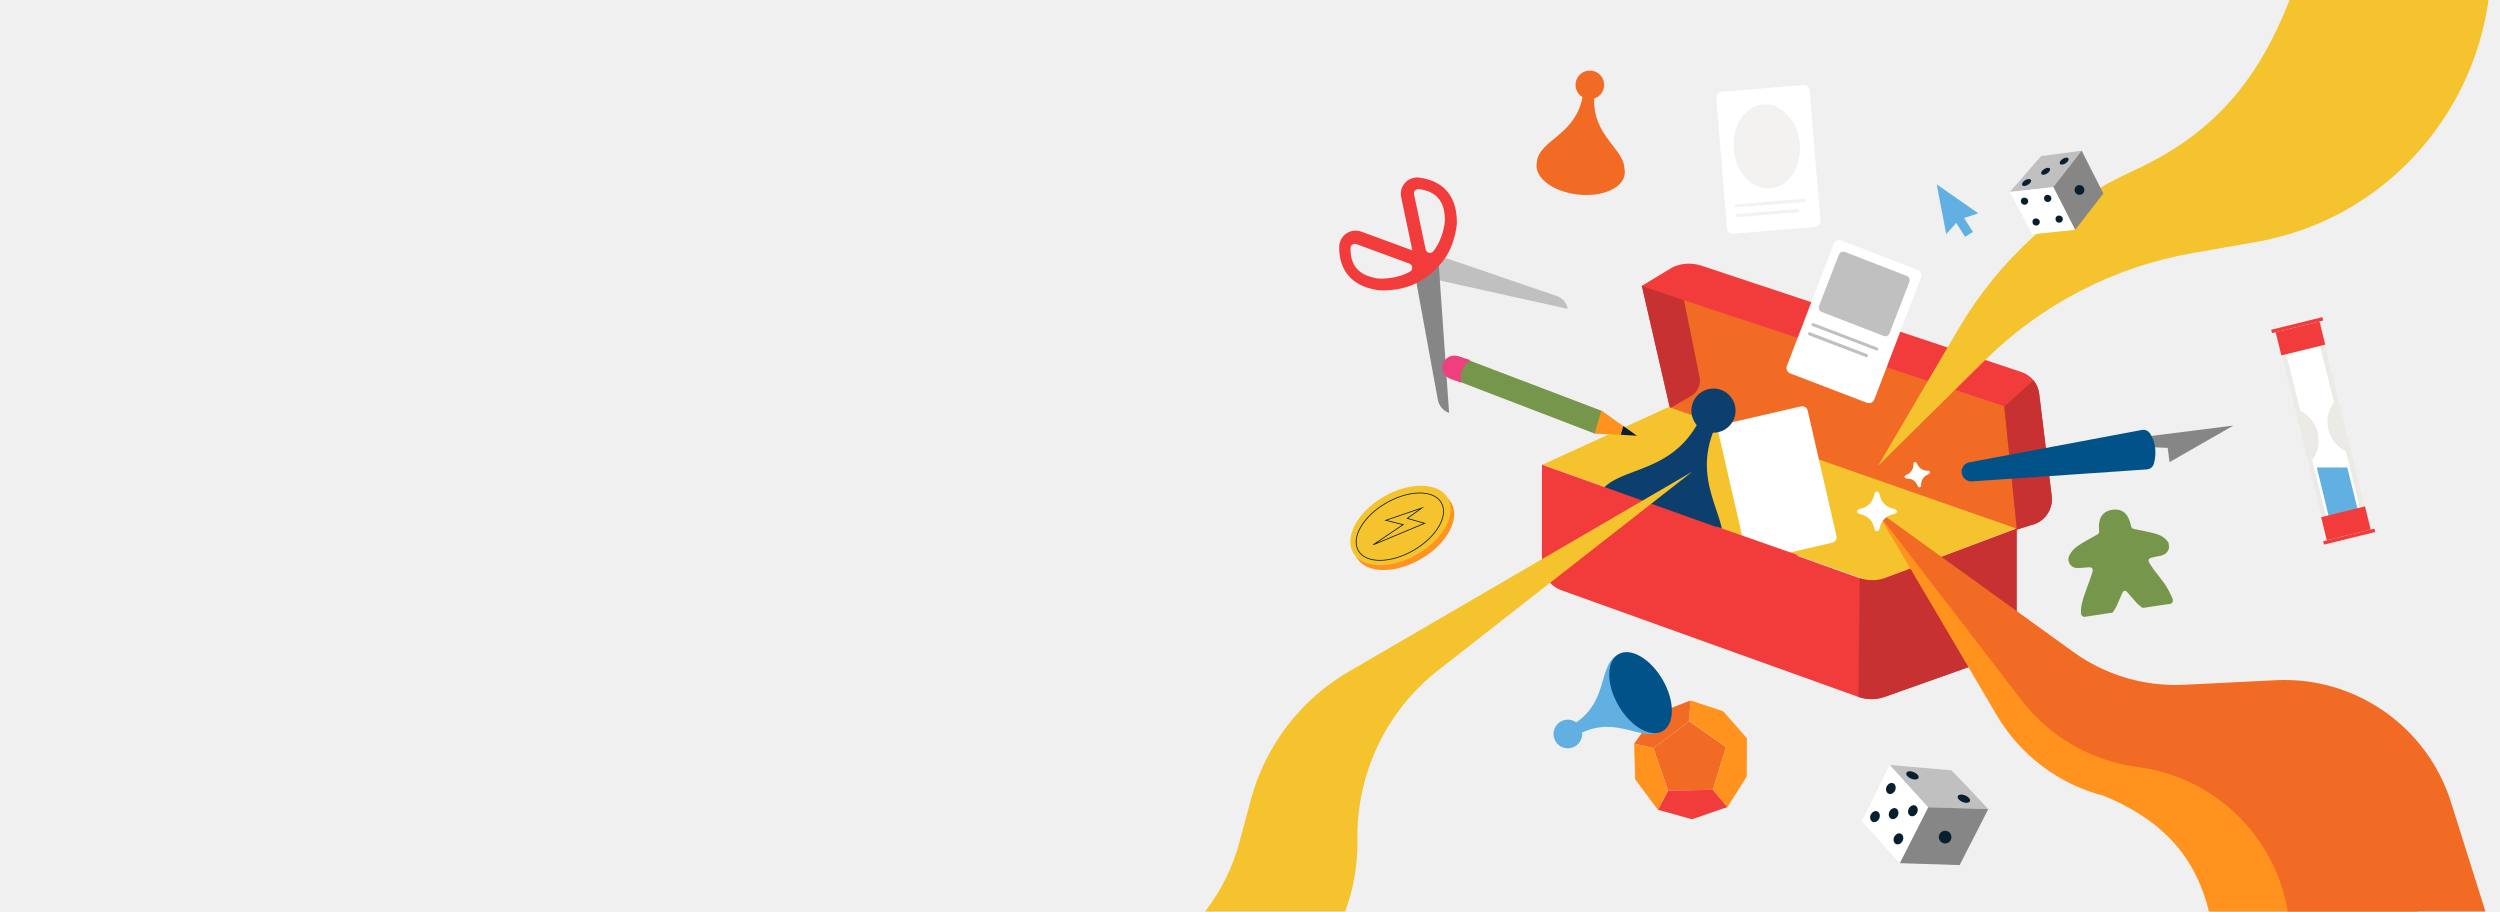
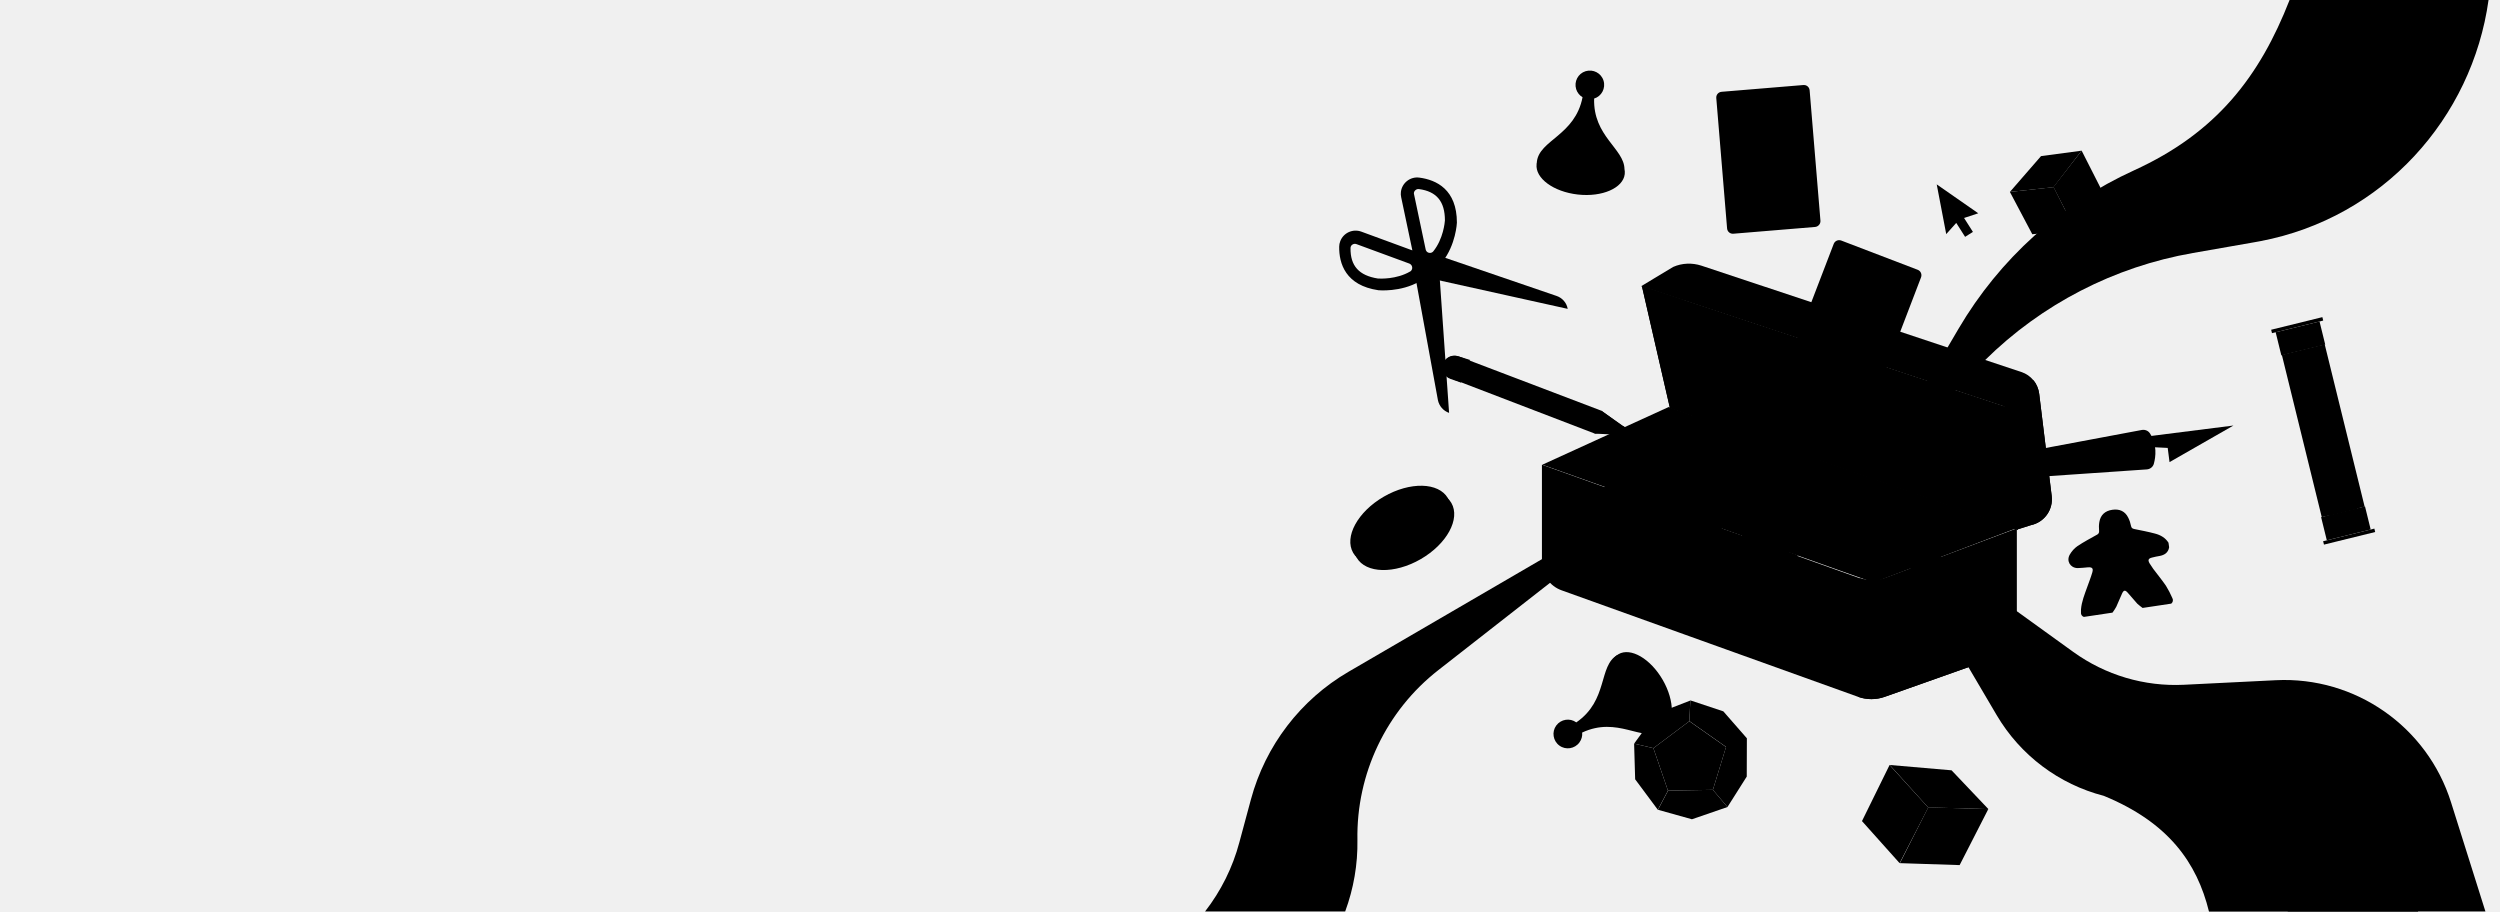
- <svg xmlns="http://www.w3.org/2000/svg" version="1.1" id="Layer_1" x="0px" y="0px" viewBox="0 0 1920 700" style="enable-background:new 0 0 1920 700;" xml:space="preserve">
-   <style type="text/css">
- 	.st0{fill:#F16B25;}
- 	.st1{fill:#F23C3C;}
- 	.st2{fill:#C83131;}
- 	.st3{fill:#F4C32D;}
- 	.st4{fill:#FFFFFF;}
- 	.st5{fill:#0C3F6E;}
- 	.st6{fill:#C0C0C0;}
- 	.st7{fill:#F3F2F1;}
- 	.st8{fill:#62B0E2;}
- 	.st9{fill:#FF931D;}
- 	.st10{fill:#868686;}
- 	.st11{fill:#75964B;}
- 	.st12{fill:#081F2F;}
- 	.st13{fill:#EF3F7F;}
- 	.st14{opacity:0.6;fill:#E9E6DF;enable-background:new    ;}
- 	.st15{fill:none;stroke:#071A23;stroke-width:0.61;stroke-miterlimit:10;}
- 	.st16{fill:#015288;}
- </style>
-   <g id="illustration">
-     <g id="top_toolbox">
-       <path id="Path_336" class="st0" d="M1282.6,313.6l-21.6-94l278.9,92.6l9.9,94.9L1282.6,313.6z" />
-       <path id="Path_335" class="st1" d="M1549,406.7l10.8-3.4c10.3-2.2,17.2-11.9,15.9-22.4l-9.6-78.5c-1-7.8-6.3-14.3-13.7-16.7    l-245.8-81.7c-7.1-2.3-14.8-2-21.6,1l-24.6,14.8l278.9,92.4L1549,406.7z" />
-       <path id="Path_338" class="st2" d="M1539.3,312.3l9.7,94.4l10.8-3.4c10.3-2.2,17.2-11.9,15.9-22.4l-9.6-78.5    c-0.5-3.8-2-7.4-4.4-10.4" />
-       <path class="st2" d="M1293.3,230.5l12,59.1c1.2,5.7-1.5,11.6-6.5,14.5l-16.3,9.5l-21.6-94L1293.3,230.5z" />
+ <svg version="1.1" viewBox="0 0 1920 700" preserveAspectRatio="xMinYMin meet">
+   <g id="top_toolbox">
+     <path id="Path_336" class="fill-orange" d="M1282.6,313.6l-21.6-94l278.9,92.6l9.9,94.9L1282.6,313.6z" />
+     <path id="Path_335" class="fill-light-red" d="M1549,406.7l10.8-3.4c10.3-2.2,17.2-11.9,15.9-22.4l-9.6-78.5c-1-7.8-6.3-14.3-13.7-16.7    l-245.8-81.7c-7.1-2.3-14.8-2-21.6,1l-24.6,14.8l278.9,92.4L1549,406.7z" />
+     <path id="Path_338" class="fill-red" d="M1539.3,312.3l9.7,94.4l10.8-3.4c10.3-2.2,17.2-11.9,15.9-22.4l-9.6-78.5    c-0.5-3.8-2-7.4-4.4-10.4" />
+     <path class="fill-red" d="M1293.3,230.5l12,59.1c1.2,5.7-1.5,11.6-6.5,14.5l-16.3,9.5l-21.6-94L1293.3,230.5z" />
+   </g>
+   <g id="inside_gold">
+     <path id="Path_334" class="fill-yellow" d="M1281.5,312.6l-97,44.3l254.4,90.5l109.4-41.6L1281.5,312.6z" />
+   </g>
+   <g id="blank_card">
+     <path id="Path_395" class="fill-white" d="M1322.8,326l60.3-13.9c2.4-0.5,4.7,0.9,5.2,3.3l22.1,96.2c0.5,2.4-0.9,4.7-3.3,5.2c0,0,0,0,0,0    l-60.3,13.9c-2.4,0.5-4.7-0.9-5.2-3.3l-22.1-96.2C1319,328.9,1320.5,326.6,1322.8,326C1322.8,326.1,1322.8,326.1,1322.8,326" />
+   </g>
+   <g id="dark_blue_pawn">
+     <path id="Path_339" class="fill-blue" d="M1315.5,332.3c9.4,0.2,17.2-7.2,17.4-16.5c0.2-9.4-7.2-17.2-16.5-17.4    c-9.4-0.2-17.2,7.2-17.4,16.5c-0.1,4.2,1.4,8.4,4.1,11.6c-23.3,40.2-64.8,31.1-76.1,54.8l46.8,22.2l0.6,0.2l46.8,22.2    C1332.4,402.1,1299.1,375.7,1315.5,332.3" />
+   </g>
+   <g id="outside_toolbox">
+     <path id="Path_340" class="fill-light-red" d="M1548.7,406v80c0,7.9-5,15-12.5,17.7l-88.9,31.5c-6.5,2.3-13.7,2.3-20.2,0l-227.7-81.8    c-9.1-3.2-15.2-11.8-15.2-21.4v-75.1l243.9,87.1c6.5,2.3,13.6,2.2,20-0.2L1548.7,406z" />
+     <path id="Path_341" class="fill-red" d="M1427.2,535.2c6.5,2.3,13.7,2.3,20.2,0l88.9-31.5c7.5-2.7,12.5-9.7,12.5-17.7v-80l-100.5,37.8    c-6.4,2.4-13.5,2.5-20,0.2L1427.2,535.2z" />
+   </g>
+   <g id="middle_card">
+     <path id="Path_392" class="fill-white" d="M1433.7,309.3l-58.8-22.5c-2.3-0.9-3.4-3.4-2.6-5.7c0,0,0,0,0,0l0,0l36-93.8    c0.9-2.3,3.4-3.4,5.7-2.6c0,0,0,0,0,0l58.8,22.5c2.3,0.9,3.4,3.4,2.6,5.7c0,0,0,0,0,0l0,0l-35.9,93.8    C1438.6,309,1436.1,310.2,1433.7,309.3C1433.8,309.3,1433.8,309.3,1433.7,309.3L1433.7,309.3" />
+     <path id="Path_393" class="fill-mid" d="M1446.6,258l-47.5-18.4c-1.8-0.7-2.8-2.8-2.1-4.6l15.3-39.5c0.7-1.8,2.8-2.7,4.6-2l0,0    l47.5,18.4c1.8,0.7,2.7,2.8,2,4.6l0,0l-15.2,39.4C1450.5,257.8,1448.5,258.8,1446.6,258L1446.6,258" />
+     <g id="Line_22">
+       <path class="fill-mid" d="M1441.3,269.2c-0.1,0-0.3,0-0.4-0.1l-48.9-18.7c-0.6-0.2-0.9-0.9-0.7-1.5c0.2-0.6,0.9-0.9,1.5-0.7l48.9,18.7     c0.6,0.2,0.9,0.9,0.7,1.5C1442.3,268.9,1441.8,269.2,1441.3,269.2z" />
    </g>
-     <g id="inside_gold">
-       <path id="Path_334" class="st3" d="M1281.5,312.6l-97,44.3l254.4,90.5l109.4-41.6L1281.5,312.6z" />
-     </g>
-     <g id="balnk_card">
-       <path id="Path_395" class="st4" d="M1322.8,326l60.3-13.9c2.4-0.5,4.7,0.9,5.2,3.3l22.1,96.2c0.5,2.4-0.9,4.7-3.3,5.2c0,0,0,0,0,0    l-60.3,13.9c-2.4,0.5-4.7-0.9-5.2-3.3l-22.1-96.2C1319,328.9,1320.5,326.6,1322.8,326C1322.8,326.1,1322.8,326.1,1322.8,326" />
-     </g>
-     <g id="dark_blue_pawn">
-       <path id="Path_339" class="st5" d="M1315.5,332.3c9.4,0.2,17.2-7.2,17.4-16.5c0.2-9.4-7.2-17.2-16.5-17.4    c-9.4-0.2-17.2,7.2-17.4,16.5c-0.1,4.2,1.4,8.4,4.1,11.6c-23.3,40.2-64.8,31.1-76.1,54.8l46.8,22.2l0.6,0.2l46.8,22.2    C1332.4,402.1,1299.1,375.7,1315.5,332.3" />
-     </g>
-     <g id="outside_toolbox">
-       <path id="Path_340" class="st1" d="M1548.7,406v80c0,7.9-5,15-12.5,17.7l-88.9,31.5c-6.5,2.3-13.7,2.3-20.2,0l-227.7-81.8    c-9.1-3.2-15.2-11.8-15.2-21.4v-75.1l243.9,87.1c6.5,2.3,13.6,2.2,20-0.2L1548.7,406z" />
-       <path id="Path_341" class="st2" d="M1427.2,535.2c6.5,2.3,13.7,2.3,20.2,0l88.9-31.5c7.5-2.7,12.5-9.7,12.5-17.7v-80l-100.5,37.8    c-6.4,2.4-13.5,2.5-20,0.2L1427.2,535.2z" />
-     </g>
-     <g id="middle_card">
-       <path id="Path_392" class="st4" d="M1433.7,309.3l-58.8-22.5c-2.3-0.9-3.4-3.4-2.6-5.7c0,0,0,0,0,0l0,0l36-93.8    c0.9-2.3,3.4-3.4,5.7-2.6c0,0,0,0,0,0l58.8,22.5c2.3,0.9,3.4,3.4,2.6,5.7c0,0,0,0,0,0l0,0l-35.9,93.8    C1438.6,309,1436.1,310.2,1433.7,309.3C1433.8,309.3,1433.8,309.3,1433.7,309.3L1433.7,309.3" />
-       <path id="Path_393" class="st6" d="M1446.6,258l-47.5-18.4c-1.8-0.7-2.8-2.8-2.1-4.6l15.3-39.5c0.7-1.8,2.8-2.7,4.6-2l0,0    l47.5,18.4c1.8,0.7,2.7,2.8,2,4.6l0,0l-15.2,39.4C1450.5,257.8,1448.5,258.8,1446.6,258L1446.6,258" />
-       <g id="Line_22">
-         <path class="st6" d="M1441.3,269.2c-0.1,0-0.3,0-0.4-0.1l-48.9-18.7c-0.6-0.2-0.9-0.9-0.7-1.5c0.2-0.6,0.9-0.9,1.5-0.7l48.9,18.7     c0.6,0.2,0.9,0.9,0.7,1.5C1442.3,268.9,1441.8,269.2,1441.3,269.2z" />
-       </g>
-       <g id="Line_23">
-         <path class="st6" d="M1433.3,274.3c-0.1,0-0.3,0-0.4-0.1l-43.7-16.7c-0.6-0.3-0.9-1-0.6-1.6c0.2-0.6,0.9-0.8,1.5-0.7l43.7,16.7     c0.6,0.2,0.9,0.9,0.7,1.5C1434.3,274,1433.8,274.3,1433.3,274.3L1433.3,274.3z" />
-       </g>
-     </g>
-     <g id="top_card">
-       <path id="Path_391" class="st4" d="M1331.2,179.5l62.8-5.2c2.4-0.2,4.3-2.4,4.1-4.8l0,0l-8.3-100.1c-0.2-2.5-2.3-4.3-4.8-4.1    l-62.8,5.2c-2.5,0.2-4.3,2.3-4.1,4.8l8.3,100.1C1326.6,177.9,1328.7,179.7,1331.2,179.5" />
-       <path id="Path_394" class="st7" d="M1382.2,110.3c1.6,17.8-8.5,33.3-22.5,34.5s-26.6-12.2-28.2-30.1s8.5-33.3,22.5-34.5    S1380.6,92.4,1382.2,110.3" />
-       <g id="Line_24">
-         <path class="st7" d="M1333.3,159.2c-0.7,0-1.2-0.6-1.1-1.2c0-0.6,0.5-1.1,1-1.1l52.2-4.2c0.7-0.1,1.2,0.4,1.3,1.1     c0.1,0.7-0.4,1.2-1.1,1.3L1333.3,159.2L1333.3,159.2z" />
-       </g>
-       <g id="Line_25">
-         <path class="st7" d="M1333.8,166.8c-0.6,0-1.1-0.5-1.2-1.1c0-0.7,0.4-1.2,1.1-1.3l46.6-3.8c0.7-0.1,1.2,0.4,1.3,1     c0.1,0.7-0.4,1.2-1,1.3c0,0-0.1,0-0.1,0L1333.8,166.8L1333.8,166.8z" />
-       </g>
-     </g>
-     <g id="blue_arrow">
-       <path id="Path_365" class="st8" d="M1519.3,163.8l-31.9-22.2l7.3,38.2l7.7-8.6l6.8,10.7l6-3.8l-6.8-10.7L1519.3,163.8z" />
-     </g>
-     <g id="right_orange_ribbon">
-       <path id="Path_396" class="st1" d="M1318,404.3l63,22.1l-43.6,23.7L1318,404.3z" />
-       <path class="st9" d="M1851.2,667.6c-11-60.1-61.1-105.1-122-109.6l-70.5-5.3c-30.3-2.3-59-14.8-81.3-35.5L1439,388.8l94.5,160.5    c18.1,30.7,47.7,53,82.2,61.9c49.7,20.4,71.6,51.4,80.8,88.9h160.6L1851.2,667.6z" />
-       <path class="st0" d="M1882.4,616.2c-18.3-58.2-73.6-96.8-134.5-93.8l-70.6,3.5c-30.4,1.5-60.3-7.4-85-25.2l-153.2-110.5    l113.5,147.6c21.7,28.3,53.8,46.7,89.2,51.3c58.6,7.6,105.4,52.6,115.2,110.9h151.8L1882.4,616.2z" />
-     </g>
-     <g id="top_yellow_ribbon">
-       <path class="st3" d="M1639,130.8c-56.4,25.7-103.4,68.2-134.8,121.6l-61.8,105.3l82-81c43.6-43.1,99.4-71.9,159.8-82.4l47.4-8.3    c1.5-0.2,2.9-0.5,4.4-0.8c94.2-17.9,162.6-94.6,175.2-185.2h-152.8C1735.5,58.6,1702.4,101.9,1639,130.8z" />
-     </g>
-     <g id="bottom_yellow_ribbon">
-       <path class="st3" d="M960.7,614l-8.9,33c-5.1,19.2-14.1,37.3-26.3,53h107.6c6.5-17.6,9.7-36.2,9.4-54.9    c-0.9-50.9,22.1-99.2,62.2-130.5l195-152.4l-264,153.7C998.8,537.4,971.8,572.7,960.7,614z" />
-     </g>
-     <g id="stars">
-       <path id="Path_372" class="st4" d="M1471.9,355.3l0.9,1.8c1.3,2.4,3.7,4.1,6.4,4.3l2,0.2c0.6,0.1,1.1,0.6,1,1.3    c0,0.4-0.3,0.7-0.6,0.9l-1.8,1c-2.4,1.3-4.1,3.7-4.3,6.4l-0.2,2c-0.1,0.6-0.6,1.1-1.3,1.1c-0.4,0-0.7-0.3-0.9-0.6l-0.9-1.8    c-1.3-2.4-3.7-4.1-6.4-4.3l-2-0.2c-0.6-0.1-1.1-0.6-1.1-1.3c0-0.4,0.3-0.8,0.6-0.9l1.8-1c2.4-1.3,4.1-3.7,4.3-6.4l0.2-2    c0.1-0.6,0.6-1.1,1.3-1c0.4,0,0.7,0.3,0.9,0.6" />
-       <path id="Path_371" class="st4" d="M1443.2,378.8l0.9,3c1.2,4.1,4.4,7.2,8.4,8.4l3,0.9c0.9,0.3,1.5,1.2,1.2,2.2    c-0.2,0.6-0.6,1.1-1.2,1.2l-3,0.9c-4.1,1.2-7.2,4.4-8.4,8.4l-0.9,3c-0.3,0.9-1.3,1.5-2.2,1.2c-0.6-0.2-1-0.6-1.2-1.2l-0.9-3    c-1.2-4.1-4.4-7.2-8.4-8.4l-3-0.9c-0.9-0.3-1.5-1.3-1.2-2.2c0.2-0.6,0.6-1,1.2-1.2l3-0.9c4.1-1.2,7.2-4.4,8.4-8.4l0.9-3    c0.3-0.9,1.3-1.5,2.2-1.2C1442.6,377.8,1443,378.2,1443.2,378.8" />
-     </g>
-     <g id="orange_pawn">
-       <path id="Path_366" class="st0" d="M1247.8,133.7c0.1-1.3,0.1-2.6-0.2-3.9c-0.3-15.7-24.2-25.2-23.3-54.1c5.8-1.8,9-8,7.2-13.8    c-1.8-5.8-8-9-13.8-7.2c-5.8,1.8-9,8-7.2,13.8c0.8,2.6,2.6,4.8,4.9,6.2c-5.8,29.5-33.2,32.7-35.1,49.6h0.1    c-0.2,0.6-0.3,1.2-0.3,1.8c-1.2,10.8,13,21.2,31.7,23.3S1246.6,144.4,1247.8,133.7" />
-     </g>
-     <g id="scissors">
-       <path id="Path_349" class="st6" d="M1093,212.6l111,24.6c-0.8-4.6-4.1-8.4-8.5-9.9l-93.5-32L1093,212.6z" />
-       <path id="Path_350" class="st10" d="M1105,203.7l7.9,113.4c-4.4-1.5-7.7-5.3-8.6-9.9l-17.8-97.2L1105,203.7z" />
-       <path id="Path_351" class="st1" d="M1058.6,222.9c0,0,17,1.7,31.7-6.8l0.5-0.3c6.1-3.5,11.5-8,15.9-13.5c0.3-0.3,0.6-0.7,0.9-1    c10.6-13.3,11.3-30.3,11.3-30.3c0-25.5-15.8-32.9-28.9-34.6c-6.9-0.9-13.2,4-14.1,10.9c-0.2,1.4-0.1,2.8,0.2,4.2l8.6,40.8    l-39.2-14.4c-6.5-2.4-13.8,0.9-16.2,7.4c-0.5,1.3-0.8,2.7-0.8,4.1C1028.3,202.4,1033.4,219.2,1058.6,222.9 M1087.1,146    c0.7-0.6,1.6-0.9,2.6-0.8c13.6,1.8,20,9.5,20,24.1c-0.1,1.4-1.2,14.1-8.9,23.7c-0.1,0.2-0.3,0.3-0.5,0.5c-1.5,1.2-3.7,0.9-4.8-0.6    c-0.3-0.4-0.5-0.9-0.6-1.4l-8.9-42.2C1085.6,148.1,1086.1,146.8,1087.1,146 M1037.2,190.5c0-0.9,0.4-1.8,1.1-2.4    c1-0.8,2.3-1.1,3.5-0.6l40.5,14.9c1.8,0.7,2.7,2.6,2.1,4.4c-0.2,0.5-0.5,0.9-0.8,1.3c-0.2,0.1-0.4,0.3-0.6,0.4    c-10.6,6.2-23.3,5.5-24.8,5.4C1043.7,211.6,1037,204.2,1037.2,190.5" />
-     </g>
-     <g id="pencil">
-       <path id="Path_367" class="st11" d="M1120.5,273.8l109.3,41.6l20,14.5l-25,3.1L1114,290.5c-3.4-1.3-5.7-4.6-5.8-8.2    c0-0.1,0-0.1,0-0.2c0.1-4.9,4.2-8.9,9.1-8.8C1118.4,273.2,1119.4,273.5,1120.5,273.8" />
-       <path id="Path_368" class="st9" d="M1224.7,333l32.5,1.7l-27.4-19.3L1224.7,333z" />
-       <path id="Path_369" class="st12" d="M1244.8,333.9l12.3,0.7l-10.4-7.4L1244.8,333.9z" />
-       <path id="Path_370" class="st13" d="M1122.2,293.9c0,0-3-9.8,7-17.4l-9.4-2.9c-4.8-1.6-10,1-11.6,5.8s1,10,5.8,11.6L1122.2,293.9z    " />
-     </g>
-     <g id="timer">
-       <rect x="1767.2" y="266.7" transform="matrix(0.9711 -0.2389 0.2389 0.9711 -27.3819 435.7504)" class="st14" width="33.9" height="128.3" />
-       <path class="st4" d="M1792.1,309.2l0.4-0.1l-10.7-43.4l-25.9,6.4l10.7,43.4l0,0c12.6,6.2,17.8,21.5,11.5,34.1c-0.5,1-1.1,2-1.7,3    l-0.7,0.2l10.7,43.4l25.9-6.4l-10.7-43.4l-0.3,0.1c-12.5-6.4-17.4-21.8-11-34.3C1790.9,311.1,1791.5,310.2,1792.1,309.2    L1792.1,309.2z" />
-       <rect x="1749.3" y="250.8" transform="matrix(0.9711 -0.2389 0.2389 0.9711 -10.96 429.5283)" class="st1" width="34.7" height="18.3" />
-       <rect x="1743.9" y="248.4" transform="matrix(0.9711 -0.2389 0.2389 0.9711 -8.5971 428.637)" class="st1" width="40.5" height="2.7" />
-       <polygon class="st8" points="1810.6,390.8 1788.4,396.3 1779.3,359 1802.7,359   " />
-       <rect x="1784.2" y="392.8" transform="matrix(0.9711 -0.2389 0.2389 0.9711 -43.8604 441.9701)" class="st1" width="34.7" height="18.3" />
-       <rect x="1783.8" y="410.8" transform="matrix(0.9711 -0.2389 0.2389 0.9711 -46.2213 442.8658)" class="st1" width="40.5" height="2.7" />
-     </g>
-     <g id="coin">
-       <ellipse transform="matrix(0.866 -0.5 0.5 0.866 -59.1729 593.6888)" class="st9" cx="1078.3" cy="407.3" rx="42" ry="25.6" />
-       <ellipse transform="matrix(0.866 -0.5 0.5 0.866 -57.6739 591.867)" class="st3" cx="1075.6" cy="403.6" rx="42" ry="25.6" />
-       <ellipse transform="matrix(0.866 -0.5 0.5 0.866 -58.2134 591.7393)" class="st15" cx="1075.1" cy="404.5" rx="36.8" ry="21" />
-       <polygon class="st15" points="1092,390.1 1064.3,399.6 1077.6,402.9 1054.6,418.4 1094.1,401.9 1080.8,398.1   " />
-     </g>
-     <g id="exacto">
-       <path id="Path_363" class="st10" d="M1651.3,334.9l64-8.1l-49.1,28.1l-1.4-10.9l-14.1-0.7L1651.3,334.9z" />
-       <path id="Path_364" class="st16" d="M1514.7,369.7l134.1-9.2c2.6-0.2,4.8-2,5.4-4.5c1.4-5.2,2.6-14.5-3-23.1    c-1.3-2.1-3.8-3.1-6.2-2.7l-132.3,24.8c-3.6,0.6-6.3,3.8-6.2,7.5c0,0.3,0,0.6,0.1,0.8C1507.2,367.2,1510.7,370.1,1514.7,369.7" />
-     </g>
-     <g id="green_meeple">
-       <path id="Path_352" class="st11" d="M1667.5,463.6l-22,3.3c-1.4-1-2.7-2.1-4-3.2c-2.6-2.8-4.9-5.8-7.5-8.6c-1.9-2.1-3-1.9-4.2,0.6    c-1.6,3.4-2.9,6.9-4.5,10.3c-0.9,1.6-1.8,3-2.9,4.5l-22,3.3c-1.5-0.5-2.4-1.9-2.2-3.5c0-0.8,0-1.6,0-2.3c0.5-6,2.8-11.6,4.8-17.2    c1.3-3.7,2.8-7.4,3.9-11.2c0.9-3.1-0.1-4.1-3.3-3.9c-2.7,0.3-5.4,0.5-8.1,0.6c-5.6-0.2-8.7-5.5-5.9-10.4c1.5-2.6,3.5-4.8,5.9-6.5    c4.8-3.2,9.9-5.9,14.9-8.7c1.2-0.5,1.9-1.7,1.7-3c-0.2-2.3-0.2-4.5,0.2-6.8c0.9-5.4,4.4-8.6,10-9.4s9.8,1.2,12.2,6.1    c1,2,1.7,4.1,2.1,6.2c0.3,1.7,1.1,2.2,2.6,2.5c5.3,1.1,10.7,2.1,15.9,3.5c4.2,1.1,7.9,3.2,10.3,7c0.2,1.2,0.3,2.3,0.5,3.5    c-0.7,4.2-3.6,6-7.4,6.7c-1.9,0.3-3.8,0.7-5.7,1.2c-2.9,0.7-3.4,1.9-1.9,4.5c0.9,1.4,1.8,2.8,2.8,4.2c3.2,4.3,6.7,8.5,9.7,12.9    c1.9,3.1,3.6,6.3,5,9.6C1669.2,460.8,1668.8,462.6,1667.5,463.6" />
-     </g>
-     <g id="top_dice">
-       <path id="Path_378" class="st6" d="M1543.6,147.4l33.5-3.6l21.6-28.1l-31.2,4.2L1543.6,147.4z" />
-       <path id="Path_379" class="st4" d="M1577.2,143.7l16.6,32.8l-33,3.4l-17.2-32.5L1577.2,143.7z" />
-       <path id="Path_380" class="st10" d="M1577,143.6l16.8,32.8l21.6-27.8l-16.7-32.9L1577,143.6z" />
-       <path id="Path_381" class="st12" d="M1559.7,138.1c0.6,1-0.3,2.7-2.2,3.8s-3.8,1.3-4.4,0.3s0.4-2.7,2.2-3.8    S1559.1,137.2,1559.7,138.1" />
-       <path id="Path_382" class="st12" d="M1574.3,129.5c0.6,1-0.4,2.7-2.2,3.8s-3.7,1.3-4.3,0.3s0.3-2.7,2.2-3.8    S1573.7,128.5,1574.3,129.5" />
-       <path id="Path_383" class="st12" d="M1588.5,121.7c0.6,1-0.4,2.7-2.2,3.8s-3.7,1.2-4.3,0.3s0.4-2.7,2.2-3.8    S1587.9,120.7,1588.5,121.7" />
-       <path id="Path_384" class="st12" d="M1600.8,145.4c0.2,2.1-1.2,3.9-3.3,4.2c-2.1,0.2-3.9-1.2-4.2-3.3c-0.2-1.9,1-3.7,2.9-4.1    C1598.5,141.8,1600.5,143.3,1600.8,145.4" />
-       <path id="Path_385" class="st12" d="M1557.5,153.5c0.5,1.5-0.2,3.1-1.7,3.6s-3.1-0.2-3.6-1.7c-0.5-1.3,0-2.7,1.2-3.4    C1554.9,151.4,1556.8,152,1557.5,153.5" />
-       <path id="Path_386" class="st12" d="M1575.3,151.4c0.5,1.5-0.2,3.1-1.7,3.6s-3.1-0.2-3.6-1.7c-0.5-1.3,0-2.7,1.2-3.4    C1572.7,149.2,1574.5,149.8,1575.3,151.4" />
-       <path id="Path_387" class="st12" d="M1566.4,169.5c0.5,1.5-0.2,3.1-1.7,3.6s-3.1-0.2-3.6-1.7c-0.5-1.3,0-2.7,1.2-3.4    C1563.8,167.3,1565.6,167.9,1566.4,169.5" />
-       <path id="Path_388" class="st12" d="M1584.1,167.3c0.5,1.5-0.2,3.1-1.7,3.6s-3.1-0.2-3.6-1.7c-0.5-1.3,0-2.7,1.2-3.4    C1581.6,165.1,1583.4,165.8,1584.1,167.3" />
-     </g>
-     <g id="bottom_dice">
-       <path id="Path_348" class="st6" d="M1451.3,587.5l29.5,32.6l46.3,1.3l-28.3-29.8L1451.3,587.5z" />
-       <path id="Path_353" class="st4" d="M1480.9,620.2l-22,42.7l-28.9-32.3l21.2-43.1L1480.9,620.2z" />
-       <path id="Path_354" class="st10" d="M1480.9,620l-21.8,42.9l45.9,1.5l22-43L1480.9,620z" />
-       <path id="Path_355" class="st12" d="M1473.4,597.4c-0.6,1.4-3.1,1.7-5.7,0.6s-4.2-3-3.6-4.4s3.1-1.7,5.7-0.6    S1474,596,1473.4,597.4" />
-       <path id="Path_357" class="st12" d="M1512.9,615.3c-0.6,1.4-3.1,1.7-5.7,0.6s-4.2-3-3.6-4.4s3.1-1.7,5.7-0.6    S1513.5,613.9,1512.9,615.3" />
-       <path id="Path_358" class="st12" d="M1497.2,646.5c-2,1.8-5.1,1.7-6.9-0.3c-1.8-2-1.7-5.1,0.3-6.9c1.9-1.7,4.7-1.7,6.6,0    C1499.2,641.3,1499.2,644.5,1497.2,646.5" />
-       <path id="Path_359" class="st12" d="M1455.5,606.9c-0.9,2.2-3.2,3.4-5,2.7s-2.6-3.2-1.6-5.4s3.2-3.4,5-2.7    S1456.4,604.7,1455.5,606.9" />
-       <path id="Path_360" class="st12" d="M1472.4,624c-0.9,2.2-3.2,3.4-5,2.7s-2.6-3.2-1.6-5.4s3.2-3.4,5-2.7S1473.4,621.8,1472.4,624" />
-       <path id="Path_360-2" class="st12" d="M1457.6,626.2c-0.9,2.2-3.2,3.4-5,2.7s-2.6-3.2-1.6-5.4s3.2-3.4,5-2.7    S1458.5,623.9,1457.6,626.2" />
-       <path id="Path_361" class="st12" d="M1443.3,628.5c-0.9,2.2-3.2,3.4-5,2.7s-2.6-3.2-1.6-5.4s3.2-3.4,5-2.7    S1444.2,626.3,1443.3,628.5" />
-       <path id="Path_362" class="st12" d="M1461.3,645.6c-0.9,2.2-3.2,3.4-5,2.7s-2.6-3.2-1.6-5.4s3.2-3.4,5-2.7    S1462.3,643.4,1461.3,645.6" />
-     </g>
-     <g id="multi-sided_die">
-       <path id="Path_373" class="st0" d="M1325.6,573.7l-28.2-19.8l-27.6,20.7l11.2,32.6l34.5-0.6L1325.6,573.7z" />
-       <path id="Path_374" class="st0" d="M1269.8,574.6l-14.8-3.5l16.6-22.8l26.6-10.3l-0.8,15.9L1269.8,574.6z" />
-       <path id="Path_375" class="st1" d="M1315.5,606.6l11.2,13.2l-27.3,9.4l-26.1-7.3l7.8-14.7L1315.5,606.6z" />
-       <path id="Path_376" class="st9" d="M1255.8,598.5l-0.8-27.4l14.8,3.5l11.2,32.6l-7.8,14.7L1255.8,598.5z" />
-       <path id="Path_377" class="st9" d="M1298.2,537.9l-0.8,15.9l28.2,19.8l-10.1,33l11.2,13.2l14.8-23.4l0.1-29.4l-18.1-20.7    L1298.2,537.9z" />
-     </g>
-     <g id="blue_pawn">
-       <path id="Path_389" class="st8" d="M1210.6,554.8c-4.9-3.6-11.8-2.5-15.4,2.4c-3.6,4.9-2.5,11.8,2.4,15.4    c4.9,3.6,11.8,2.5,15.4-2.4c1.6-2.2,2.4-4.9,2.1-7.6c27.3-12.8,46,7.5,60.7-1l-16.7-29.2l-0.2-0.3l-16.7-29.1    C1227.4,511.3,1235.4,537.7,1210.6,554.8" />
-       <path id="Path_390" class="st16" d="M1243,502.4c9.4-5.4,24.6,3.5,34,19.8c9.4,16.3,9.3,33.9-0.1,39.3s-24.6-3.5-34-19.8    S1233.6,507.8,1243,502.4" />
+     <g id="Line_23">
+       <path class="fill-mid" d="M1433.3,274.3c-0.1,0-0.3,0-0.4-0.1l-43.7-16.7c-0.6-0.3-0.9-1-0.6-1.6c0.2-0.6,0.9-0.8,1.5-0.7l43.7,16.7     c0.6,0.2,0.9,0.9,0.7,1.5C1434.3,274,1433.8,274.3,1433.3,274.3L1433.3,274.3z" />
    </g>
  </g>
+   <g id="top_card">
+     <path id="Path_391" class="fill-white" d="M1331.2,179.5l62.8-5.2c2.4-0.2,4.3-2.4,4.1-4.8l0,0l-8.3-100.1c-0.2-2.5-2.3-4.3-4.8-4.1    l-62.8,5.2c-2.5,0.2-4.3,2.3-4.1,4.8l8.3,100.1C1326.6,177.9,1328.7,179.7,1331.2,179.5" />
+     <path id="Path_394" class="fill-light" d="M1382.2,110.3c1.6,17.8-8.5,33.3-22.5,34.5s-26.6-12.2-28.2-30.1s8.5-33.3,22.5-34.5    S1380.6,92.4,1382.2,110.3" />
+     <g id="Line_24">
+       <path class="fill-light" d="M1333.3,159.2c-0.7,0-1.2-0.6-1.1-1.2c0-0.6,0.5-1.1,1-1.1l52.2-4.2c0.7-0.1,1.2,0.4,1.3,1.1     c0.1,0.7-0.4,1.2-1.1,1.3L1333.3,159.2L1333.3,159.2z" />
+     </g>
+     <g id="Line_25">
+       <path class="fill-light" d="M1333.8,166.8c-0.6,0-1.1-0.5-1.2-1.1c0-0.7,0.4-1.2,1.1-1.3l46.6-3.8c0.7-0.1,1.2,0.4,1.3,1     c0.1,0.7-0.4,1.2-1,1.3c0,0-0.1,0-0.1,0L1333.8,166.8L1333.8,166.8z" />
+     </g>
+   </g>
+   <g id="blue_arrow">
+     <path id="Path_365" class="fill-cyan" d="M1519.3,163.8l-31.9-22.2l7.3,38.2l7.7-8.6l6.8,10.7l6-3.8l-6.8-10.7L1519.3,163.8z" />
+   </g>
+   <g id="right_orange_ribbon">
+     <path id="Path_396" class="fill-light-red" d="M1318,404.3l63,22.1l-43.6,23.7L1318,404.3z" />
+     <path class="fill-light-orange" d="M1851.2,667.6c-11-60.1-61.1-105.1-122-109.6l-70.5-5.3c-30.3-2.3-59-14.8-81.3-35.5L1439,388.8l94.5,160.5    c18.1,30.7,47.7,53,82.2,61.9c49.7,20.4,71.6,51.4,80.8,88.9h160.6L1851.2,667.6z" />
+     <path class="fill-orange" d="M1882.4,616.2c-18.3-58.2-73.6-96.8-134.5-93.8l-70.6,3.5c-30.4,1.5-60.3-7.4-85-25.2l-153.2-110.5    l113.5,147.6c21.7,28.3,53.8,46.7,89.2,51.3c58.6,7.6,105.4,52.6,115.2,110.9h151.8L1882.4,616.2z" />
+   </g>
+   <g id="top_yellow_ribbon">
+     <path class="fill-yellow" d="M1639,130.8c-56.4,25.7-103.4,68.2-134.8,121.6l-61.8,105.3l82-81c43.6-43.1,99.4-71.9,159.8-82.4l47.4-8.3    c1.5-0.2,2.9-0.5,4.4-0.8c94.2-17.9,162.6-94.6,175.2-185.2h-152.8C1735.5,58.6,1702.4,101.9,1639,130.8z" />
+   </g>
+   <g id="bottom_yellow_ribbon">
+     <path class="fill-yellow" d="M960.7,614l-8.9,33c-5.1,19.2-14.1,37.3-26.3,53h107.6c6.5-17.6,9.7-36.2,9.4-54.9    c-0.9-50.9,22.1-99.2,62.2-130.5l195-152.4l-264,153.7C998.8,537.4,971.8,572.7,960.7,614z" />
+   </g>
+   <g id="stars">
+     <path id="Path_372" class="fill-white" d="M1471.9,355.3l0.9,1.8c1.3,2.4,3.7,4.1,6.4,4.3l2,0.2c0.6,0.1,1.1,0.6,1,1.3    c0,0.4-0.3,0.7-0.6,0.9l-1.8,1c-2.4,1.3-4.1,3.7-4.3,6.4l-0.2,2c-0.1,0.6-0.6,1.1-1.3,1.1c-0.4,0-0.7-0.3-0.9-0.6l-0.9-1.8    c-1.3-2.4-3.7-4.1-6.4-4.3l-2-0.2c-0.6-0.1-1.1-0.6-1.1-1.3c0-0.4,0.3-0.8,0.6-0.9l1.8-1c2.4-1.3,4.1-3.7,4.3-6.4l0.2-2    c0.1-0.6,0.6-1.1,1.3-1c0.4,0,0.7,0.3,0.9,0.6" />
+     <path id="Path_371" class="fill-white" d="M1443.2,378.8l0.9,3c1.2,4.1,4.4,7.2,8.4,8.4l3,0.9c0.9,0.3,1.5,1.2,1.2,2.2    c-0.2,0.6-0.6,1.1-1.2,1.2l-3,0.9c-4.1,1.2-7.2,4.4-8.4,8.4l-0.9,3c-0.3,0.9-1.3,1.5-2.2,1.2c-0.6-0.2-1-0.6-1.2-1.2l-0.9-3    c-1.2-4.1-4.4-7.2-8.4-8.4l-3-0.9c-0.9-0.3-1.5-1.3-1.2-2.2c0.2-0.6,0.6-1,1.2-1.2l3-0.9c4.1-1.2,7.2-4.4,8.4-8.4l0.9-3    c0.3-0.9,1.3-1.5,2.2-1.2C1442.6,377.8,1443,378.2,1443.2,378.8" />
+   </g>
+   <g id="orange_pawn">
+     <path id="Path_366" class="fill-orange" d="M1247.8,133.7c0.1-1.3,0.1-2.6-0.2-3.9c-0.3-15.7-24.2-25.2-23.3-54.1c5.8-1.8,9-8,7.2-13.8    c-1.8-5.8-8-9-13.8-7.2c-5.8,1.8-9,8-7.2,13.8c0.8,2.6,2.6,4.8,4.9,6.2c-5.8,29.5-33.2,32.7-35.1,49.6h0.1    c-0.2,0.6-0.3,1.2-0.3,1.8c-1.2,10.8,13,21.2,31.7,23.3S1246.6,144.4,1247.8,133.7" />
+   </g>
+   <g id="scissors">
+     <path id="Path_349" class="fill-mid" d="M1093,212.6l111,24.6c-0.8-4.6-4.1-8.4-8.5-9.9l-93.5-32L1093,212.6z" />
+     <path id="Path_350" class="fill-darker" d="M1105,203.7l7.9,113.4c-4.4-1.5-7.7-5.3-8.6-9.9l-17.8-97.2L1105,203.7z" />
+     <path id="Path_351" class="fill-light-red" d="M1058.6,222.9c0,0,17,1.7,31.7-6.8l0.5-0.3c6.1-3.5,11.5-8,15.9-13.5c0.3-0.3,0.6-0.7,0.9-1    c10.6-13.3,11.3-30.3,11.3-30.3c0-25.5-15.8-32.9-28.9-34.6c-6.9-0.9-13.2,4-14.1,10.9c-0.2,1.4-0.1,2.8,0.2,4.2l8.6,40.8    l-39.2-14.4c-6.5-2.4-13.8,0.9-16.2,7.4c-0.5,1.3-0.8,2.7-0.8,4.1C1028.3,202.4,1033.4,219.2,1058.6,222.9 M1087.1,146    c0.7-0.6,1.6-0.9,2.6-0.8c13.6,1.8,20,9.5,20,24.1c-0.1,1.4-1.2,14.1-8.9,23.7c-0.1,0.2-0.3,0.3-0.5,0.5c-1.5,1.2-3.7,0.9-4.8-0.6    c-0.3-0.4-0.5-0.9-0.6-1.4l-8.9-42.2C1085.6,148.1,1086.1,146.8,1087.1,146 M1037.2,190.5c0-0.9,0.4-1.8,1.1-2.4    c1-0.8,2.3-1.1,3.5-0.6l40.5,14.9c1.8,0.7,2.7,2.6,2.1,4.4c-0.2,0.5-0.5,0.9-0.8,1.3c-0.2,0.1-0.4,0.3-0.6,0.4    c-10.6,6.2-23.3,5.5-24.8,5.4C1043.7,211.6,1037,204.2,1037.2,190.5" />
+   </g>
+   <g id="pencil">
+     <path id="Path_367" class="fill-green" d="M1120.5,273.8l109.3,41.6l20,14.5l-25,3.1L1114,290.5c-3.4-1.3-5.7-4.6-5.8-8.2    c0-0.1,0-0.1,0-0.2c0.1-4.9,4.2-8.9,9.1-8.8C1118.4,273.2,1119.4,273.5,1120.5,273.8" />
+     <path id="Path_368" class="fill-light-orange" d="M1224.7,333l32.5,1.7l-27.4-19.3L1224.7,333z" />
+     <path id="Path_369" class="fill-dark" d="M1244.8,333.9l12.3,0.7l-10.4-7.4L1244.8,333.9z" />
+     <path id="Path_370" class="fill-pink" d="M1122.2,293.9c0,0-3-9.8,7-17.4l-9.4-2.9c-4.8-1.6-10,1-11.6,5.8s1,10,5.8,11.6L1122.2,293.9z    " />
+   </g>
+   <g id="timer">
+     <rect x="1767.2" y="266.7" transform="matrix(0.9711 -0.2389 0.2389 0.9711 -27.3819 435.7504)" class="fill-glass" width="33.9" height="128.3" />
+     <path class="fill-white" d="M1792.1,309.2l0.4-0.1l-10.7-43.4l-25.9,6.4l10.7,43.4l0,0c12.6,6.2,17.8,21.5,11.5,34.1c-0.5,1-1.1,2-1.7,3    l-0.7,0.2l10.7,43.4l25.9-6.4l-10.7-43.4l-0.3,0.1c-12.5-6.4-17.4-21.8-11-34.3C1790.9,311.1,1791.5,310.2,1792.1,309.2    L1792.1,309.2z" />
+     <rect x="1749.3" y="250.8" transform="matrix(0.9711 -0.2389 0.2389 0.9711 -10.96 429.5283)" class="fill-light-red" width="34.7" height="18.3" />
+     <rect x="1743.9" y="248.4" transform="matrix(0.9711 -0.2389 0.2389 0.9711 -8.5971 428.637)" class="fill-light-red" width="40.5" height="2.7" />
+     <polygon class="fill-cyan" points="1810.6,390.8 1788.4,396.3 1779.3,359 1802.7,359   " />
+     <rect x="1784.2" y="392.8" transform="matrix(0.9711 -0.2389 0.2389 0.9711 -43.8604 441.9701)" class="fill-light-red" width="34.7" height="18.3" />
+     <rect x="1783.8" y="410.8" transform="matrix(0.9711 -0.2389 0.2389 0.9711 -46.2213 442.8658)" class="fill-light-red" width="40.5" height="2.7" />
+   </g>
+   <g id="coin">
+     <ellipse transform="matrix(0.866 -0.5 0.5 0.866 -59.1729 593.6888)" class="fill-light-orange" cx="1078.3" cy="407.3" rx="42" ry="25.6" />
+     <ellipse transform="matrix(0.866 -0.5 0.5 0.866 -57.6739 591.867)" class="fill-yellow" cx="1075.6" cy="403.6" rx="42" ry="25.6" />
+     <ellipse transform="matrix(0.866 -0.5 0.5 0.866 -58.2134 591.7393)" class="stroke-dark" cx="1075.1" cy="404.5" rx="36.8" ry="21" />
+     <polygon class="stroke-dark" points="1092,390.1 1064.3,399.6 1077.6,402.9 1054.6,418.4 1094.1,401.9 1080.8,398.1   " />
+   </g>
+   <g id="exacto">
+     <path id="Path_363" class="fill-darker" d="M1651.3,334.9l64-8.1l-49.1,28.1l-1.4-10.9l-14.1-0.7L1651.3,334.9z" />
+     <path id="Path_364" class="fill-blue" d="M1514.7,369.7l134.1-9.2c2.6-0.2,4.8-2,5.4-4.5c1.4-5.2,2.6-14.5-3-23.1    c-1.3-2.1-3.8-3.1-6.2-2.7l-132.3,24.8c-3.6,0.6-6.3,3.8-6.2,7.5c0,0.3,0,0.6,0.1,0.8C1507.2,367.2,1510.7,370.1,1514.7,369.7" />
+   </g>
+   <g id="green_meeple">
+     <path id="Path_352" class="fill-green" d="M1667.5,463.6l-22,3.3c-1.4-1-2.7-2.1-4-3.2c-2.6-2.8-4.9-5.8-7.5-8.6c-1.9-2.1-3-1.9-4.2,0.6    c-1.6,3.4-2.9,6.9-4.5,10.3c-0.9,1.6-1.8,3-2.9,4.5l-22,3.3c-1.5-0.5-2.4-1.9-2.2-3.5c0-0.8,0-1.6,0-2.3c0.5-6,2.8-11.6,4.8-17.2    c1.3-3.7,2.8-7.4,3.9-11.2c0.9-3.1-0.1-4.1-3.3-3.9c-2.7,0.3-5.4,0.5-8.1,0.6c-5.6-0.2-8.7-5.5-5.9-10.4c1.5-2.6,3.5-4.8,5.9-6.5    c4.8-3.2,9.9-5.9,14.9-8.7c1.2-0.5,1.9-1.7,1.7-3c-0.2-2.3-0.2-4.5,0.2-6.8c0.9-5.4,4.4-8.6,10-9.4s9.8,1.2,12.2,6.1    c1,2,1.7,4.1,2.1,6.2c0.3,1.7,1.1,2.2,2.6,2.5c5.3,1.1,10.7,2.1,15.9,3.5c4.2,1.1,7.9,3.2,10.3,7c0.2,1.2,0.3,2.3,0.5,3.5    c-0.7,4.2-3.6,6-7.4,6.7c-1.9,0.3-3.8,0.7-5.7,1.2c-2.9,0.7-3.4,1.9-1.9,4.5c0.9,1.4,1.8,2.8,2.8,4.2c3.2,4.3,6.7,8.5,9.7,12.9    c1.9,3.1,3.6,6.3,5,9.6C1669.2,460.8,1668.8,462.6,1667.5,463.6" />
+   </g>
+   <g id="top_dice">
+     <path id="Path_378" class="fill-mid" d="M1543.6,147.4l33.5-3.6l21.6-28.1l-31.2,4.2L1543.6,147.4z" />
+     <path id="Path_379" class="fill-white" d="M1577.2,143.7l16.6,32.8l-33,3.4l-17.2-32.5L1577.2,143.7z" />
+     <path id="Path_380" class="fill-darker" d="M1577,143.6l16.8,32.8l21.6-27.8l-16.7-32.9L1577,143.6z" />
+     <path id="Path_381" class="fill-dark" d="M1559.7,138.1c0.6,1-0.3,2.7-2.2,3.8s-3.8,1.3-4.4,0.3s0.4-2.7,2.2-3.8    S1559.1,137.2,1559.7,138.1" />
+     <path id="Path_382" class="fill-dark" d="M1574.3,129.5c0.6,1-0.4,2.7-2.2,3.8s-3.7,1.3-4.3,0.3s0.3-2.7,2.2-3.8    S1573.7,128.5,1574.3,129.5" />
+     <path id="Path_383" class="fill-dark" d="M1588.5,121.7c0.6,1-0.4,2.7-2.2,3.8s-3.7,1.2-4.3,0.3s0.4-2.7,2.2-3.8    S1587.9,120.7,1588.5,121.7" />
+     <path id="Path_384" class="fill-dark" d="M1600.8,145.4c0.2,2.1-1.2,3.9-3.3,4.2c-2.1,0.2-3.9-1.2-4.2-3.3c-0.2-1.9,1-3.7,2.9-4.1    C1598.5,141.8,1600.5,143.3,1600.8,145.4" />
+     <path id="Path_385" class="fill-dark" d="M1557.5,153.5c0.5,1.5-0.2,3.1-1.7,3.6s-3.1-0.2-3.6-1.7c-0.5-1.3,0-2.7,1.2-3.4    C1554.9,151.4,1556.8,152,1557.5,153.5" />
+     <path id="Path_386" class="fill-dark" d="M1575.3,151.4c0.5,1.5-0.2,3.1-1.7,3.6s-3.1-0.2-3.6-1.7c-0.5-1.3,0-2.7,1.2-3.4    C1572.7,149.2,1574.5,149.8,1575.3,151.4" />
+     <path id="Path_387" class="fill-dark" d="M1566.4,169.5c0.5,1.5-0.2,3.1-1.7,3.6s-3.1-0.2-3.6-1.7c-0.5-1.3,0-2.7,1.2-3.4    C1563.8,167.3,1565.6,167.9,1566.4,169.5" />
+     <path id="Path_388" class="fill-dark" d="M1584.1,167.3c0.5,1.5-0.2,3.1-1.7,3.6s-3.1-0.2-3.6-1.7c-0.5-1.3,0-2.7,1.2-3.4    C1581.6,165.1,1583.4,165.8,1584.1,167.3" />
+   </g>
+   <g id="bottom_dice">
+     <path id="Path_348" class="fill-mid" d="M1451.3,587.5l29.5,32.6l46.3,1.3l-28.3-29.8L1451.3,587.5z" />
+     <path id="Path_353" class="fill-white" d="M1480.9,620.2l-22,42.7l-28.9-32.3l21.2-43.1L1480.9,620.2z" />
+     <path id="Path_354" class="fill-darker" d="M1480.9,620l-21.8,42.9l45.9,1.5l22-43L1480.9,620z" />
+     <path id="Path_355" class="fill-dark" d="M1473.4,597.4c-0.6,1.4-3.1,1.7-5.7,0.6s-4.2-3-3.6-4.4s3.1-1.7,5.7-0.6    S1474,596,1473.4,597.4" />
+     <path id="Path_357" class="fill-dark" d="M1512.9,615.3c-0.6,1.4-3.1,1.7-5.7,0.6s-4.2-3-3.6-4.4s3.1-1.7,5.7-0.6    S1513.5,613.9,1512.9,615.3" />
+     <path id="Path_358" class="fill-dark" d="M1497.2,646.5c-2,1.8-5.1,1.7-6.9-0.3c-1.8-2-1.7-5.1,0.3-6.9c1.9-1.7,4.7-1.7,6.6,0    C1499.2,641.3,1499.2,644.5,1497.2,646.5" />
+     <path id="Path_359" class="fill-dark" d="M1455.5,606.9c-0.9,2.2-3.2,3.4-5,2.7s-2.6-3.2-1.6-5.4s3.2-3.4,5-2.7    S1456.4,604.7,1455.5,606.9" />
+     <path id="Path_360" class="fill-dark" d="M1472.4,624c-0.9,2.2-3.2,3.4-5,2.7s-2.6-3.2-1.6-5.4s3.2-3.4,5-2.7S1473.4,621.8,1472.4,624" />
+     <path id="Path_360-2" class="fill-dark" d="M1457.6,626.2c-0.9,2.2-3.2,3.4-5,2.7s-2.6-3.2-1.6-5.4s3.2-3.4,5-2.7    S1458.5,623.9,1457.6,626.2" />
+     <path id="Path_361" class="fill-dark" d="M1443.3,628.5c-0.9,2.2-3.2,3.4-5,2.7s-2.6-3.2-1.6-5.4s3.2-3.4,5-2.7    S1444.2,626.3,1443.3,628.5" />
+     <path id="Path_362" class="fill-dark" d="M1461.3,645.6c-0.9,2.2-3.2,3.4-5,2.7s-2.6-3.2-1.6-5.4s3.2-3.4,5-2.7    S1462.3,643.4,1461.3,645.6" />
+   </g>
+   <g id="multi-sided_die">
+     <path id="Path_373" class="fill-orange" d="M1325.6,573.7l-28.2-19.8l-27.6,20.7l11.2,32.6l34.5-0.6L1325.6,573.7z" />
+     <path id="Path_374" class="fill-orange" d="M1269.8,574.6l-14.8-3.5l16.6-22.8l26.6-10.3l-0.8,15.9L1269.8,574.6z" />
+     <path id="Path_375" class="fill-light-red" d="M1315.5,606.6l11.2,13.2l-27.3,9.4l-26.1-7.3l7.8-14.7L1315.5,606.6z" />
+     <path id="Path_376" class="fill-light-orange" d="M1255.8,598.5l-0.8-27.4l14.8,3.5l11.2,32.6l-7.8,14.7L1255.8,598.5z" />
+     <path id="Path_377" class="fill-light-orange" d="M1298.2,537.9l-0.8,15.9l28.2,19.8l-10.1,33l11.2,13.2l14.8-23.4l0.1-29.4l-18.1-20.7    L1298.2,537.9z" />
+   </g>
+   <g id="blue_pawn">
+     <path id="Path_389" class="fill-cyan" d="M1210.6,554.8c-4.9-3.6-11.8-2.5-15.4,2.4c-3.6,4.9-2.5,11.8,2.4,15.4    c4.9,3.6,11.8,2.5,15.4-2.4c1.6-2.2,2.4-4.9,2.1-7.6c27.3-12.8,46,7.5,60.7-1l-16.7-29.2l-0.2-0.3l-16.7-29.1    C1227.4,511.3,1235.4,537.7,1210.6,554.8" />
+     <path id="Path_390" class="fill-blue" d="M1243,502.4c9.4-5.4,24.6,3.5,34,19.8c9.4,16.3,9.3,33.9-0.1,39.3s-24.6-3.5-34-19.8    S1233.6,507.8,1243,502.4" />
+   </g>
</svg>
